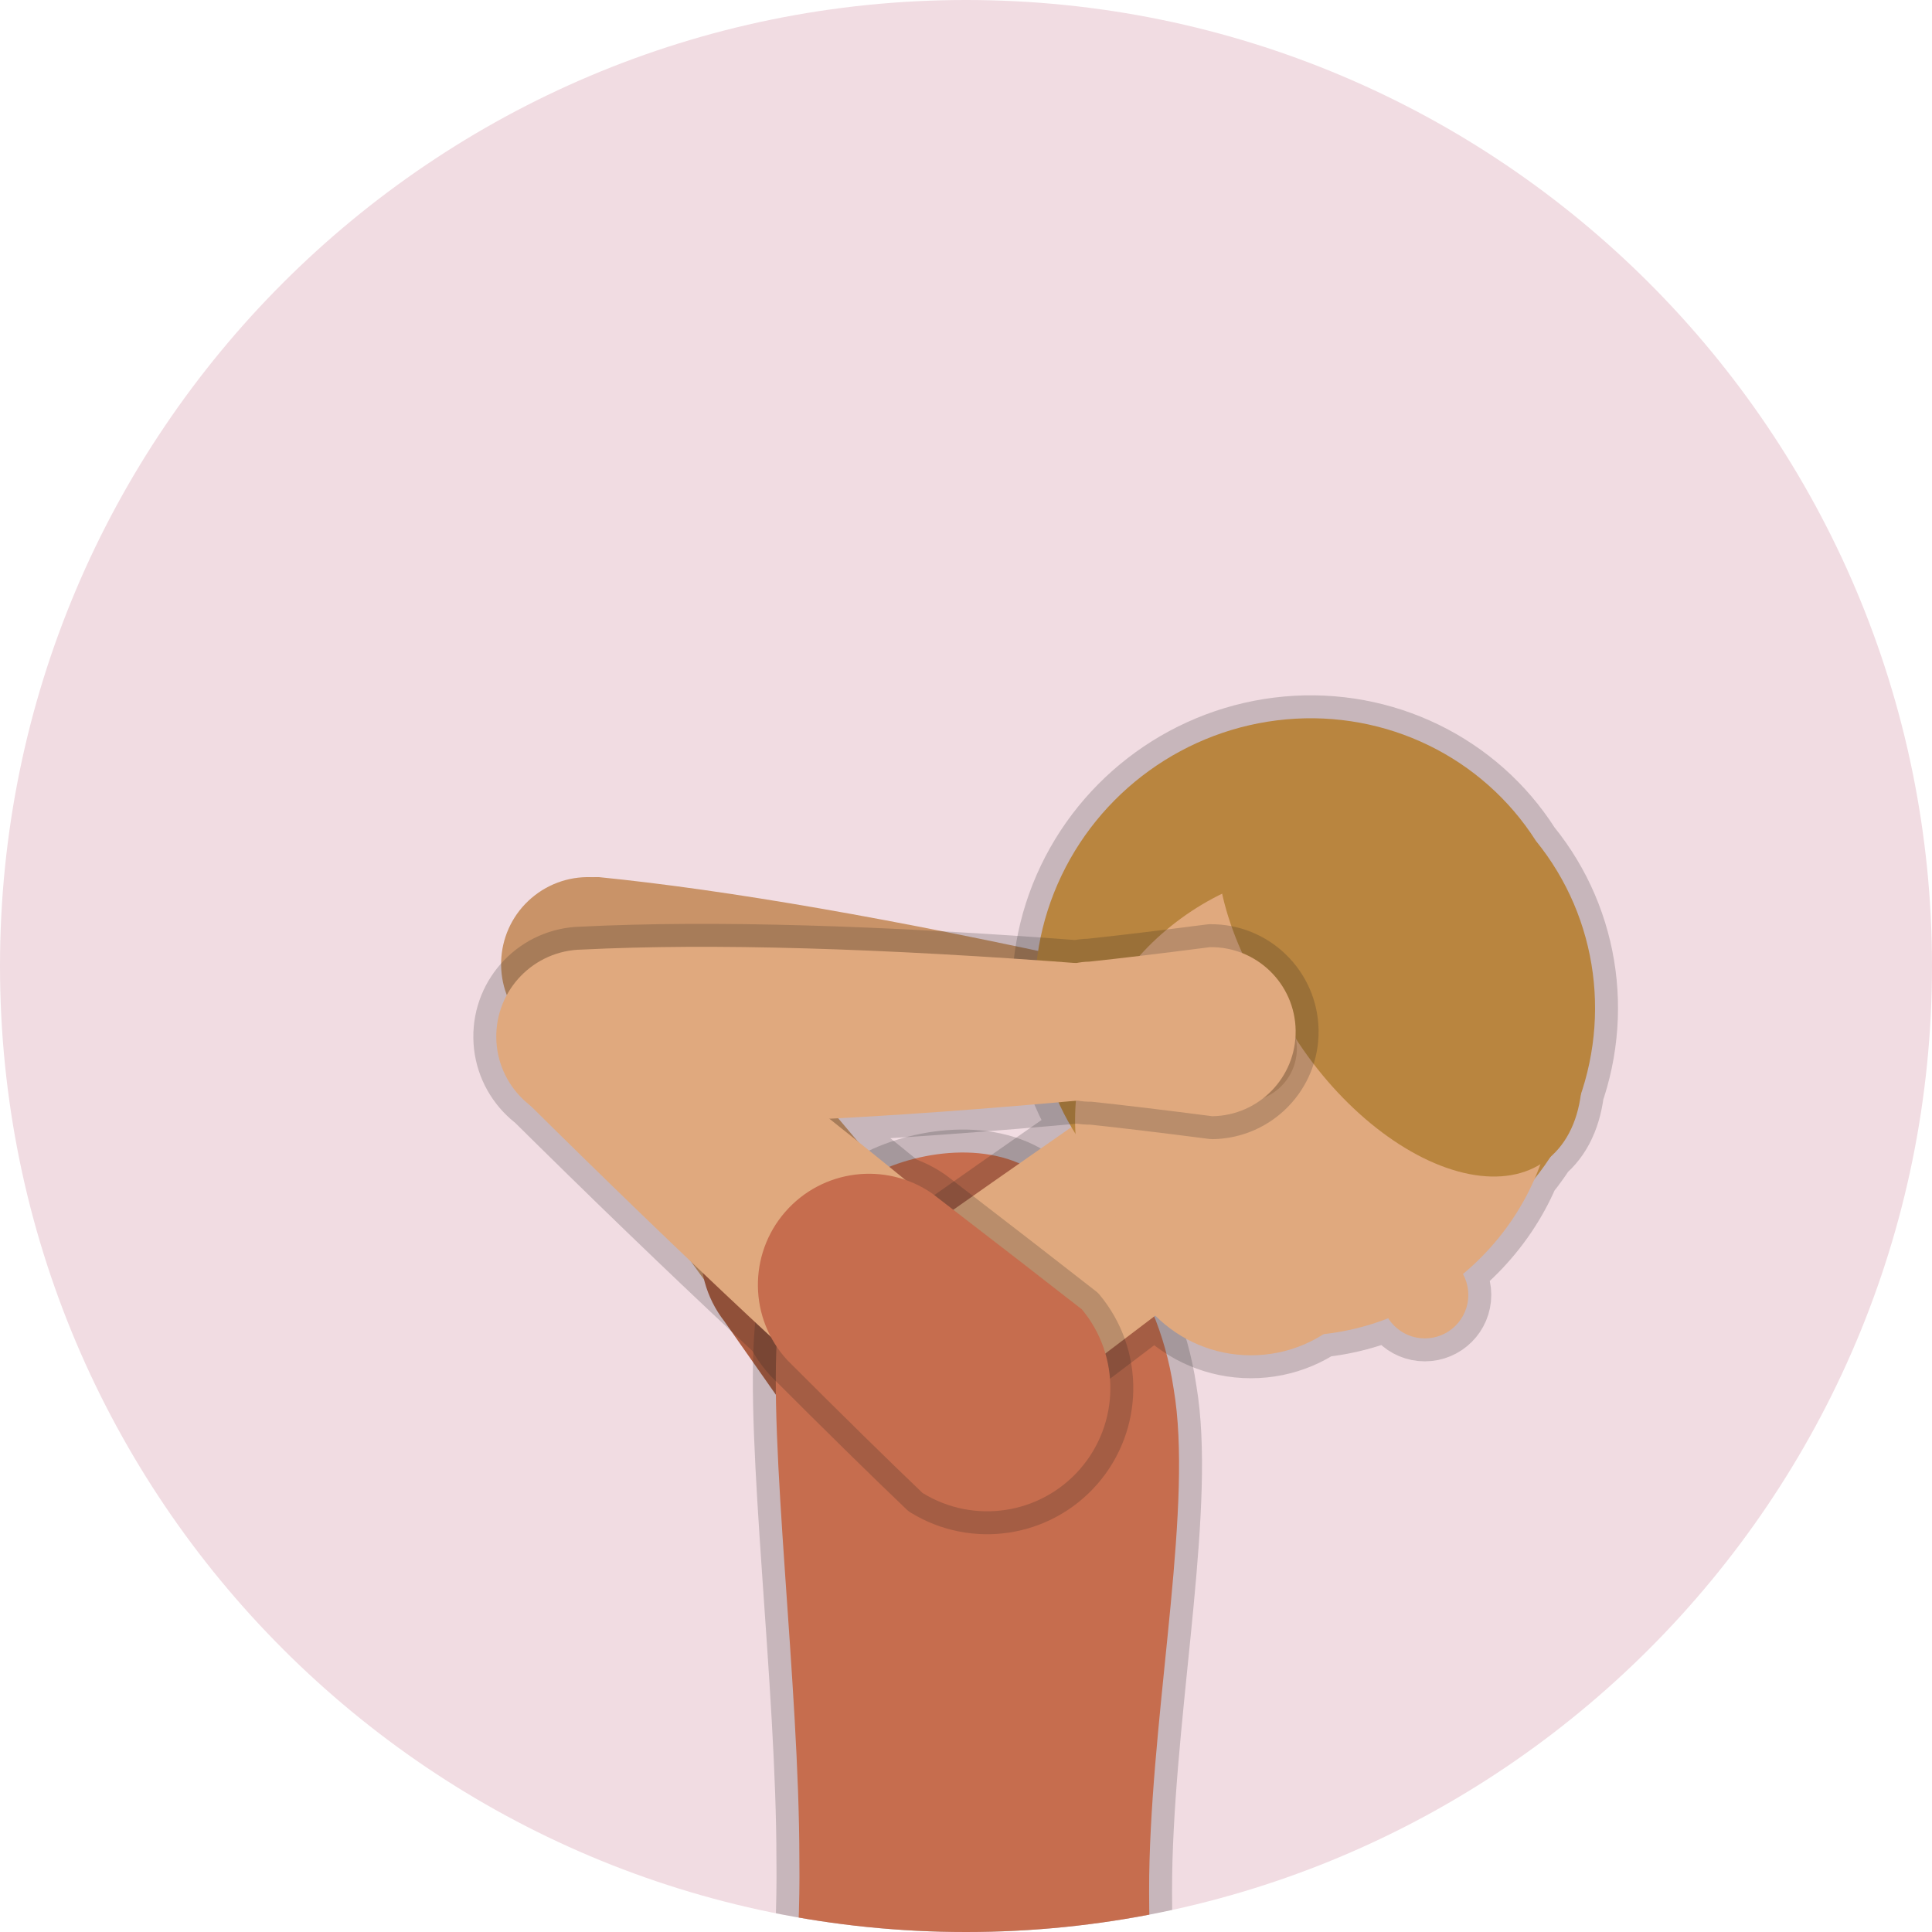
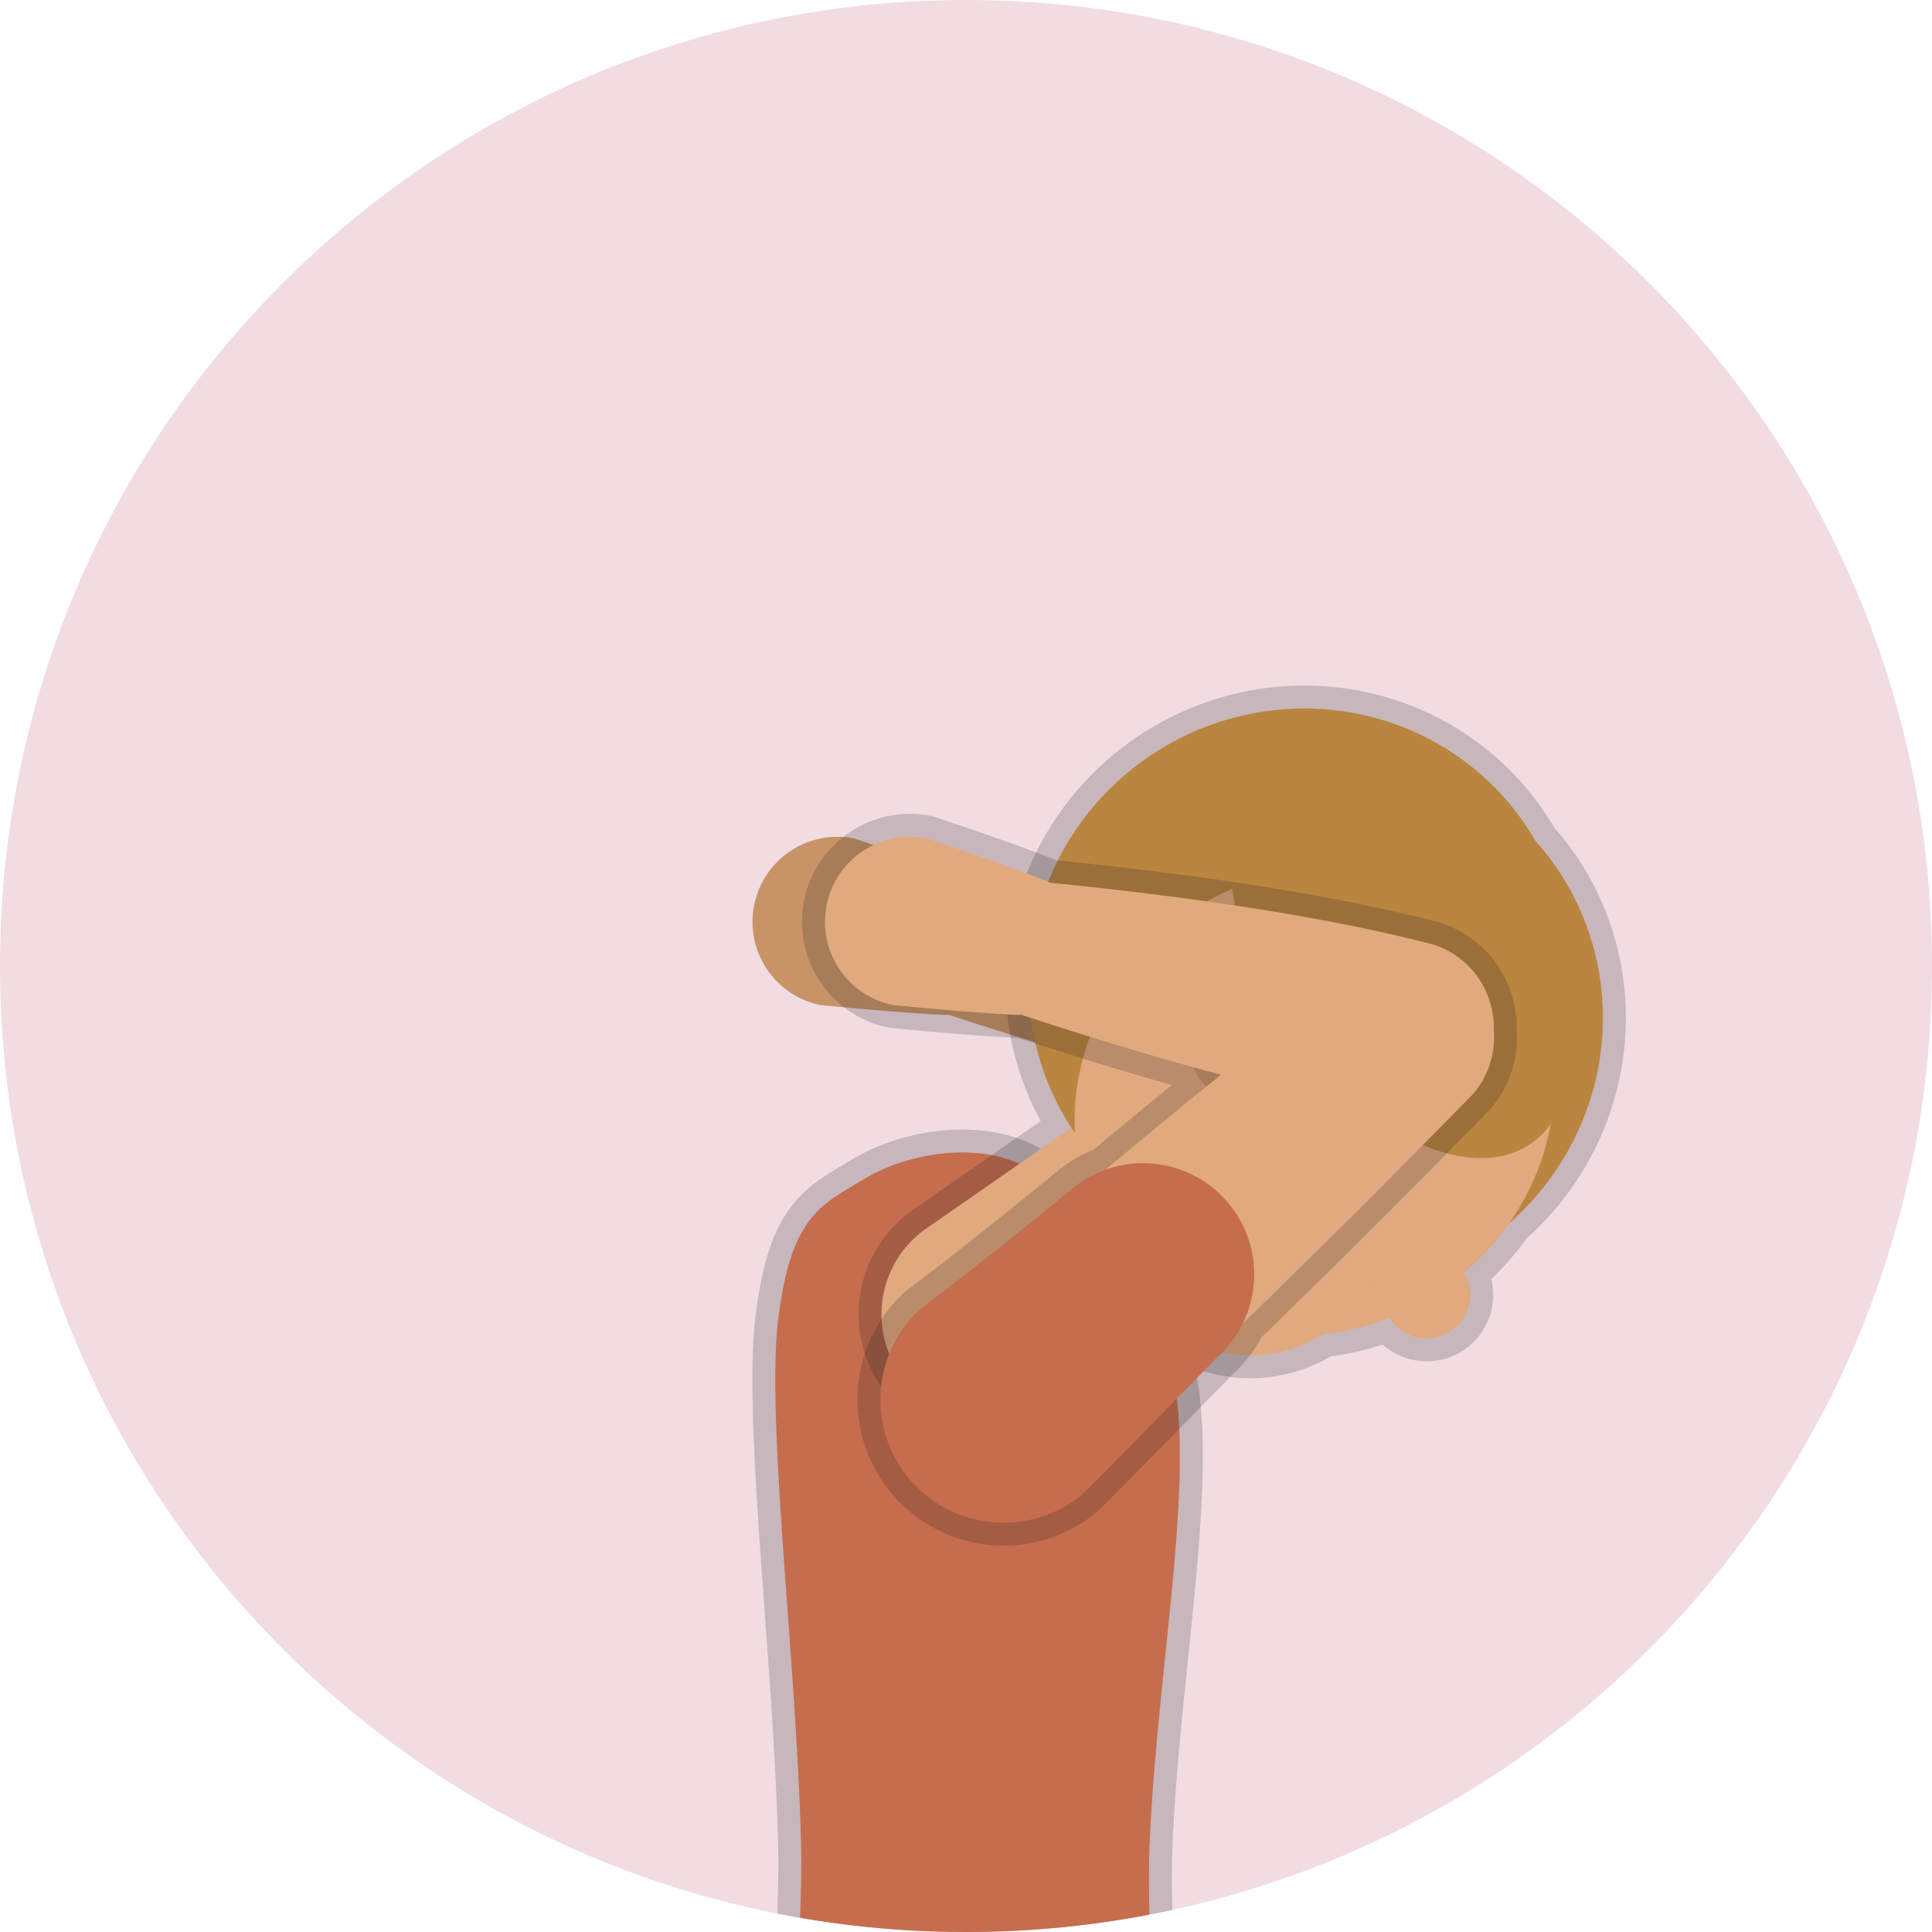
<svg xmlns="http://www.w3.org/2000/svg" viewBox="0 0 200 200" width="400" height="400" role="img" aria-label="Upper body in profile with hands clasped behind the head and the chin lowered to the chest.">
  <circle cx="100" cy="100" r="100" fill="#F1DCE2" />
  <clipPath id="c1mg2b6w">
    <circle cx="100" cy="100" r="100" />
  </clipPath>
  <g clip-path="url(#c1mg2b6w)">
-     <g transform="translate(106.0 413.8) scale(2.500)">
-       <ellipse cx="0" cy="1.5" rx="22.25" ry="3" fill="#20211F" opacity="0.08" />
+     <g transform="translate(119.2 413.8) scale(2.500)">
+       <ellipse cx="0" cy="1.5" rx="16.989" ry="3" fill="#20211F" opacity="0.08" />
      <g>
-         <path d="M-0.4 -110.2Q-5.7 -117.2 -15.2 -127.8A3.6 3.6 0 0 0 -20.9 -123.4Q-12.8 -111.6 -7.4 -104.8A4.4 4.4 0 0 0 -0.4 -110.2Z" fill="#C99368" />
-         <path d="M0.1 -110.6Q-1.9 -112.9 -5.1 -116.5A4.6 4.6 0 0 0 -12.4 -110.8Q-9.6 -106.8 -7.9 -104.4A5.1 5.1 0 0 0 0.1 -110.6Z" fill="#AD5C40" />
-         <path d="M-18.5 -122.1Q-10.7 -120.7 2.4 -120.0A2.8 2.8 0 0 0 3.1 -125.6Q-9.6 -128.4 -17.6 -129.2A3.6 3.6 0 0 0 -18.5 -122.1Z" fill="#C99368" />
-         <path d="M2.4 -119.9Q4.2 -119.4 7.2 -118.6A3.5 3.5 0 0 0 8.2 -125.6Q5.1 -125.6 3.1 -125.7A2.9 2.9 0 0 0 2.4 -119.9Z" fill="#C99368" />
+         <path d="M-6.2 -104.2Q0.3 -110.0 10.3 -120.2A3.6 3.6 0 0 0 5.5 -125.5Q-5.7 -116.7 -12.1 -110.8A4.4 4.4 0 0 0 -6.2 -104.2Z" fill="#C99368" />
+         <path d="M-5.8 -103.7Q-3.7 -105.8 -0.3 -109.3A4.6 4.6 0 0 0 -6.4 -116.2Q-10.2 -113.1 -12.6 -111.3A5.1 5.1 0 0 0 -5.8 -103.7Z" fill="#AD5C40" />
+         <path d="M8.7 -126.4Q2.6 -128.0 -7.5 -129.0A2.8 2.8 0 0 0 -8.7 -123.6Q1.0 -120.4 7.2 -119.4A3.6 3.6 0 0 0 8.7 -126.4Z" fill="#C99368" />
+         <path d="M-7.5 -129.1Q-9.3 -129.8 -12.3 -130.8A3.5 3.5 0 0 0 -13.7 -123.9Q-10.6 -123.6 -8.7 -123.5A2.9 2.9 0 0 0 -7.5 -129.1Z" fill="#C99368" />
      </g>
      <g>
-         <path d="M-8.2 -35.5Q-8.7 -24.1 -6.9 -5.5A3.5 3.5 0 0 0 0.1 -5.5Q1.9 -24.1 1.4 -35.5A4.8 4.8 0 0 0 -8.2 -35.5Z" fill="#C99368" />
-         <path d="M-10.5 -66.5Q-10.3 -54.7 -8.4 -35.5A5.0 5.0 0 0 0 1.6 -35.5Q3.5 -54.7 3.6 -66.5A7.0 7.0 0 0 0 -10.5 -66.5Z" fill="#C99368" />
-         <path d="M-11.0 -66.5Q-10.7 -60.4 -10.1 -50.4A6.7 6.7 0 0 0 3.3 -50.4Q3.8 -60.4 4.2 -66.5A7.6 7.6 0 0 0 -11.0 -66.5Z" fill="#2C3B52" />
-         <path d="M-3.4 -1.9A3.6 3.6 0.0 1 0 -3.4 -9.1A3.6 3.6 0.0 1 0 -3.4 -1.9Z" fill="#C99368" />
-         <path d="M-7.6 -7.7C-9.0 -6.7 -9.5 -3.1 -8.0 -2.1C-6.5 -1.1 -1.1 -2.0 1.6 -2.0C4.3 -2.0 6.6 -1.7 8.1 -2.0C9.6 -2.3 10.6 -3.2 10.6 -3.7C10.6 -4.3 9.8 -4.6 8.1 -5.3C6.4 -6.0 3.2 -7.7 0.6 -8.1C-2.0 -8.5 -6.2 -8.7 -7.6 -7.7Z" fill="#C99368" />
+         <path d="M-13.5 -35.5Q-14.0 -24.1 -12.2 -5.5A3.5 3.5 0 0 0 -5.2 -5.5Q-3.4 -24.1 -3.9 -35.5A4.8 4.8 0 0 0 -13.5 -35.5Z" fill="#C99368" />
+         <path d="M-15.7 -66.5Q-15.5 -54.7 -13.7 -35.5A5.0 5.0 0 0 0 -3.7 -35.5Q-1.8 -54.7 -1.6 -66.5A7.0 7.0 0 0 0 -15.7 -66.5Z" fill="#C99368" />
+         <path d="M-16.3 -66.5Q-15.9 -60.4 -15.3 -50.4A6.7 6.7 0 0 0 -2.0 -50.4Q-1.4 -60.4 -1.1 -66.5A7.6 7.6 0 0 0 -16.3 -66.5Z" fill="#2C3B52" />
+         <path d="M-8.7 -1.9A3.6 3.6 0.0 1 0 -8.7 -9.1A3.6 3.6 0.0 1 0 -8.7 -1.9Z" fill="#C99368" />
+         <path d="M-12.9 -7.7C-14.3 -6.7 -14.8 -3.1 -13.3 -2.1C-11.7 -1.1 -6.4 -2.0 -3.7 -2.0C-1.0 -2.0 1.3 -1.7 2.8 -2.0C4.3 -2.3 5.3 -3.2 5.3 -3.7C5.3 -4.3 4.5 -4.6 2.8 -5.3C1.2 -6.0 -2.1 -7.7 -4.7 -8.1C-7.3 -8.5 -11.4 -8.7 -12.9 -7.7Z" fill="#C99368" />
      </g>
      <g>
-         <path d="M-9.8 -66.5C-11.0 -71.3 -9.2 -81.2 -9.3 -88.5C-9.3 -95.8 -10.6 -105.8 -10.2 -110.5C-9.8 -115.2 -8.4 -115.6 -6.6 -116.7C-4.8 -117.8 -1.5 -118.4 0.6 -116.9C2.7 -115.5 5.5 -112.7 6.2 -108.0C7.0 -103.3 5.4 -95.4 5.2 -88.5C5.0 -81.6 6.6 -71.3 5.3 -66.5C4.0 -61.8 0.1 -60.0 -2.4 -60.0C-4.9 -60.0 -8.7 -61.8 -9.8 -66.5ZM-10.0 -66.5C-10.6 -69.3 -12.2 -74.2 -9.6 -75.7C-7.1 -77.3 2.9 -77.3 5.5 -75.7C8.0 -74.2 6.3 -69.3 5.6 -66.5C4.8 -63.7 3.0 -60.0 1.1 -58.7C-0.8 -57.4 -4.1 -57.4 -5.9 -58.7C-7.8 -60.0 -9.4 -63.7 -10.0 -66.5Z" fill="#1E1F1D" stroke="#1E1F1D" stroke-width="1.9" stroke-linejoin="round" opacity="0.2" />
-         <path d="M-9.8 -66.5C-11.0 -71.3 -9.2 -81.2 -9.3 -88.5C-9.3 -95.8 -10.6 -105.8 -10.2 -110.5C-9.8 -115.2 -8.4 -115.6 -6.6 -116.7C-4.8 -117.8 -1.5 -118.4 0.6 -116.9C2.7 -115.5 5.5 -112.7 6.2 -108.0C7.0 -103.3 5.4 -95.4 5.2 -88.5C5.0 -81.6 6.6 -71.3 5.3 -66.5C4.0 -61.8 0.1 -60.0 -2.4 -60.0C-4.9 -60.0 -8.7 -61.8 -9.8 -66.5Z" fill="#C66D4E" />
-         <path d="M-10.0 -66.5C-10.6 -69.3 -12.2 -74.2 -9.6 -75.7C-7.1 -77.3 2.9 -77.3 5.5 -75.7C8.0 -74.2 6.3 -69.3 5.6 -66.5C4.8 -63.7 3.0 -60.0 1.1 -58.7C-0.8 -57.4 -4.1 -57.4 -5.9 -58.7C-7.8 -60.0 -9.4 -63.7 -10.0 -66.5Z" fill="#405674" />
+         <path d="M-15.1 -66.5C-16.2 -71.3 -14.5 -81.2 -14.5 -88.5C-14.6 -95.8 -15.9 -105.8 -15.5 -110.5C-15.0 -115.2 -13.7 -115.6 -11.9 -116.7C-10.1 -117.8 -6.8 -118.4 -4.7 -116.9C-2.5 -115.5 0.2 -112.7 1.0 -108.0C1.7 -103.3 0.1 -95.4 -0.1 -88.5C-0.2 -81.6 1.3 -71.3 0.0 -66.5C-1.2 -61.8 -5.1 -60.0 -7.7 -60.0C-10.2 -60.0 -14.0 -61.8 -15.1 -66.5ZM-15.3 -66.5C-15.9 -69.3 -17.5 -74.2 -14.9 -75.7C-12.3 -77.3 -2.3 -77.3 0.2 -75.7C2.8 -74.2 1.1 -69.3 0.3 -66.5C-0.4 -63.7 -2.3 -60.0 -4.2 -58.7C-6.1 -57.4 -9.3 -57.4 -11.2 -58.7C-13.0 -60.0 -14.7 -63.7 -15.3 -66.5Z" fill="#1E1F1D" stroke="#1E1F1D" stroke-width="1.9" stroke-linejoin="round" opacity="0.2" />
+         <path d="M-15.1 -66.5C-16.2 -71.3 -14.5 -81.2 -14.5 -88.5C-14.6 -95.8 -15.9 -105.8 -15.5 -110.5C-15.0 -115.2 -13.7 -115.6 -11.9 -116.7C-10.1 -117.8 -6.8 -118.4 -4.7 -116.9C-2.5 -115.5 0.2 -112.7 1.0 -108.0C1.7 -103.3 0.1 -95.4 -0.1 -88.5C-0.2 -81.6 1.3 -71.3 0.0 -66.5C-1.2 -61.8 -5.1 -60.0 -7.7 -60.0C-10.2 -60.0 -14.0 -61.8 -15.1 -66.5Z" fill="#C66D4E" />
+         <path d="M-15.3 -66.5C-15.9 -69.3 -17.5 -74.2 -14.9 -75.7C-12.3 -77.3 -2.3 -77.3 0.2 -75.7C2.8 -74.2 1.1 -69.3 0.3 -66.5C-0.4 -63.7 -2.3 -60.0 -4.2 -58.7C-6.1 -57.4 -9.3 -57.4 -11.2 -58.7C-13.0 -60.0 -14.7 -63.7 -15.3 -66.5Z" fill="#405674" />
      </g>
      <g>
-         <path d="M0.9 -107.6Q5.9 -111.4 14.1 -117.6A4.0 4.0 0 0 0 9.4 -124.0Q1.0 -118.2 -4.1 -114.6A4.3 4.3 0 0 0 0.9 -107.6ZM2.9 -117.5A11.1 11.3 54.0 1 0 21.2 -130.7A11.1 11.3 54.0 1 0 2.9 -117.5ZM3.8 -113.9A9.4 10.2 54.0 1 0 20.3 -125.9A9.4 10.2 54.0 1 0 3.8 -113.9ZM9.4 -109.4A5.6 5.6 0.0 1 0 9.4 -120.6A5.6 5.6 0.0 1 0 9.4 -109.4ZM16.6 -110.1A1.8 1.8 0.0 1 0 16.6 -113.7A1.8 1.8 0.0 1 0 16.6 -110.1ZM11.2 -122.6A9.3 5.4 54.0 1 0 19.9 -128.9A9.3 5.4 54.0 1 0 11.2 -122.6ZM9.1 -119.9A2.2 2.2 0.0 1 0 9.1 -124.3A2.2 2.2 0.0 1 0 9.1 -119.9Z" fill="#1E1F1D" stroke="#1E1F1D" stroke-width="1.9" stroke-linejoin="round" opacity="0.2" />
-         <path d="M0.9 -107.6Q5.9 -111.4 14.1 -117.6A4.0 4.0 0 0 0 9.4 -124.0Q1.0 -118.2 -4.1 -114.6A4.3 4.3 0 0 0 0.9 -107.6Z" fill="#E0A97E" />
-         <path d="M2.9 -117.5A11.1 11.3 54.0 1 0 21.2 -130.7A11.1 11.3 54.0 1 0 2.9 -117.5Z" fill="#B9853F" />
-         <path d="M3.8 -113.9A9.4 10.2 54.0 1 0 20.3 -125.9A9.4 10.2 54.0 1 0 3.8 -113.9Z" fill="#E0A97E" />
-         <path d="M9.4 -109.4A5.6 5.6 0.0 1 0 9.4 -120.6A5.6 5.6 0.0 1 0 9.4 -109.4Z" fill="#E0A97E" />
-         <path d="M16.6 -110.1A1.8 1.8 0.0 1 0 16.6 -113.7A1.8 1.8 0.0 1 0 16.6 -110.1Z" fill="#E0A97E" />
-         <path d="M11.2 -122.6A9.3 5.4 54.0 1 0 19.9 -128.9A9.3 5.4 54.0 1 0 11.2 -122.6Z" fill="#B9853F" />
-         <path d="M9.1 -119.9A2.2 2.2 0.0 1 0 9.1 -124.3A2.2 2.2 0.0 1 0 9.1 -119.9Z" fill="#C99368" />
+         <path d="M-4.3 -107.6Q0.7 -111.4 8.8 -117.6A4.0 4.0 0 0 0 4.1 -124.0Q-4.2 -118.2 -9.4 -114.6A4.3 4.3 0 0 0 -4.3 -107.6ZM-2.3 -117.5A11.1 11.3 54.0 1 0 15.9 -130.7A11.1 11.3 54.0 1 0 -2.3 -117.5ZM-1.5 -113.9A9.4 10.2 54.0 1 0 15.0 -125.9A9.4 10.2 54.0 1 0 -1.5 -113.9ZM4.1 -109.4A5.6 5.6 0.0 1 0 4.1 -120.6A5.6 5.6 0.0 1 0 4.1 -109.4ZM11.4 -110.1A1.8 1.8 0.0 1 0 11.4 -113.7A1.8 1.8 0.0 1 0 11.4 -110.1ZM5.9 -122.6A9.3 5.4 54.0 1 0 14.7 -128.9A9.3 5.4 54.0 1 0 5.9 -122.6ZM3.8 -119.9A2.2 2.2 0.0 1 0 3.8 -124.3A2.2 2.2 0.0 1 0 3.8 -119.9Z" fill="#1E1F1D" stroke="#1E1F1D" stroke-width="1.9" stroke-linejoin="round" opacity="0.2" />
+         <path d="M-4.3 -107.6Q0.7 -111.4 8.8 -117.6A4.0 4.0 0 0 0 4.1 -124.0Q-4.2 -118.2 -9.4 -114.6A4.3 4.3 0 0 0 -4.3 -107.6Z" fill="#E0A97E" />
+         <path d="M-2.3 -117.5A11.1 11.3 54.0 1 0 15.9 -130.7A11.1 11.3 54.0 1 0 -2.3 -117.5Z" fill="#B9853F" />
+         <path d="M-1.5 -113.9A9.4 10.2 54.0 1 0 15.0 -125.9A9.4 10.2 54.0 1 0 -1.5 -113.9Z" fill="#E0A97E" />
+         <path d="M4.1 -109.4A5.6 5.6 0.0 1 0 4.1 -120.6A5.6 5.6 0.0 1 0 4.1 -109.4Z" fill="#E0A97E" />
+         <path d="M11.4 -110.1A1.8 1.8 0.0 1 0 11.4 -113.7A1.8 1.8 0.0 1 0 11.4 -110.1Z" fill="#E0A97E" />
+         <path d="M5.9 -122.6A9.3 5.4 54.0 1 0 14.7 -128.9A9.3 5.4 54.0 1 0 5.9 -122.6Z" fill="#B9853F" />
+         <path d="M3.8 -119.9A2.2 2.2 0.0 1 0 3.8 -124.3A2.2 2.2 0.0 1 0 3.8 -119.9Z" fill="#C99368" />
      </g>
      <g>
-         <path d="M-6.2 -35.5Q-6.7 -24.1 -4.9 -5.5A3.5 3.5 0 0 0 2.1 -5.5Q3.9 -24.1 3.4 -35.5A4.8 4.8 0 0 0 -6.2 -35.5ZM-8.5 -66.5Q-8.3 -54.7 -6.4 -35.5A5.0 5.0 0 0 0 3.6 -35.5Q5.5 -54.7 5.6 -66.5A7.0 7.0 0 0 0 -8.5 -66.5ZM-9.0 -66.5Q-8.7 -60.4 -8.1 -50.4A6.7 6.7 0 0 0 5.3 -50.4Q5.8 -60.4 6.2 -66.5A7.6 7.6 0 0 0 -9.0 -66.5ZM-1.4 -1.9A3.6 3.6 0.0 1 0 -1.4 -9.1A3.6 3.6 0.0 1 0 -1.4 -1.9ZM-5.6 -7.7C-7.0 -6.7 -7.5 -3.1 -6.0 -2.1C-4.5 -1.1 0.9 -2.0 3.6 -2.0C6.3 -2.0 8.6 -1.7 10.1 -2.0C11.6 -2.3 12.6 -3.2 12.6 -3.7C12.6 -4.3 11.8 -4.6 10.1 -5.3C8.4 -6.0 5.2 -7.7 2.6 -8.1C-0.0 -8.5 -4.2 -8.7 -5.6 -7.7Z" fill="#1E1F1D" stroke="#1E1F1D" stroke-width="1.9" stroke-linejoin="round" opacity="0.2" />
-         <path d="M-6.2 -35.5Q-6.7 -24.1 -4.9 -5.5A3.5 3.5 0 0 0 2.1 -5.5Q3.9 -24.1 3.4 -35.5A4.8 4.8 0 0 0 -6.2 -35.5Z" fill="#E0A97E" />
-         <path d="M-8.5 -66.5Q-8.3 -54.7 -6.4 -35.5A5.0 5.0 0 0 0 3.6 -35.5Q5.5 -54.7 5.6 -66.5A7.0 7.0 0 0 0 -8.5 -66.5Z" fill="#E0A97E" />
-         <path d="M-9.0 -66.5Q-8.7 -60.4 -8.1 -50.4A6.7 6.7 0 0 0 5.3 -50.4Q5.8 -60.4 6.2 -66.5A7.6 7.6 0 0 0 -9.0 -66.5Z" fill="#405674" />
-         <path d="M-1.4 -1.9A3.6 3.6 0.0 1 0 -1.4 -9.1A3.6 3.6 0.0 1 0 -1.4 -1.9Z" fill="#E0A97E" />
-         <path d="M-5.6 -7.7C-7.0 -6.7 -7.5 -3.1 -6.0 -2.1C-4.5 -1.1 0.9 -2.0 3.6 -2.0C6.3 -2.0 8.6 -1.7 10.1 -2.0C11.6 -2.3 12.6 -3.2 12.6 -3.7C12.6 -4.3 11.8 -4.6 10.1 -5.3C8.4 -6.0 5.2 -7.7 2.6 -8.1C-0.0 -8.5 -4.2 -8.7 -5.6 -7.7Z" fill="#E0A97E" />
+         <path d="M-11.5 -35.5Q-12.0 -24.1 -10.2 -5.5A3.5 3.5 0 0 0 -3.2 -5.5Q-1.4 -24.1 -1.9 -35.5A4.8 4.8 0 0 0 -11.5 -35.5ZM-13.7 -66.5Q-13.5 -54.7 -11.7 -35.5A5.0 5.0 0 0 0 -1.7 -35.5Q0.2 -54.7 0.4 -66.5A7.0 7.0 0 0 0 -13.7 -66.5ZM-14.3 -66.5Q-13.9 -60.4 -13.3 -50.4A6.7 6.7 0 0 0 0.0 -50.4Q0.6 -60.4 0.9 -66.5A7.6 7.6 0 0 0 -14.3 -66.5ZM-6.7 -1.9A3.6 3.6 0.0 1 0 -6.7 -9.1A3.6 3.6 0.0 1 0 -6.7 -1.9ZM-10.9 -7.7C-12.3 -6.7 -12.8 -3.1 -11.3 -2.1C-9.7 -1.1 -4.4 -2.0 -1.7 -2.0C1.0 -2.0 3.3 -1.7 4.8 -2.0C6.3 -2.3 7.3 -3.2 7.3 -3.7C7.3 -4.3 6.5 -4.6 4.8 -5.3C3.2 -6.0 -0.1 -7.7 -2.7 -8.1C-5.3 -8.5 -9.4 -8.7 -10.9 -7.7Z" fill="#1E1F1D" stroke="#1E1F1D" stroke-width="1.9" stroke-linejoin="round" opacity="0.2" />
+         <path d="M-11.5 -35.5Q-12.0 -24.1 -10.2 -5.5A3.5 3.5 0 0 0 -3.2 -5.5Q-1.4 -24.1 -1.9 -35.5A4.8 4.8 0 0 0 -11.5 -35.5Z" fill="#E0A97E" />
+         <path d="M-13.7 -66.5Q-13.5 -54.7 -11.7 -35.5A5.0 5.0 0 0 0 -1.7 -35.5Q0.2 -54.7 0.4 -66.5A7.0 7.0 0 0 0 -13.7 -66.5Z" fill="#E0A97E" />
+         <path d="M-14.3 -66.5Q-13.9 -60.4 -13.3 -50.4A6.7 6.7 0 0 0 0.0 -50.4Q0.6 -60.4 0.9 -66.5A7.6 7.6 0 0 0 -14.3 -66.5Z" fill="#405674" />
+         <path d="M-6.7 -1.9A3.6 3.6 0.0 1 0 -6.7 -9.1A3.6 3.6 0.0 1 0 -6.7 -1.9Z" fill="#E0A97E" />
+         <path d="M-10.9 -7.7C-12.3 -6.7 -12.8 -3.1 -11.3 -2.1C-9.7 -1.1 -4.4 -2.0 -1.7 -2.0C1.0 -2.0 3.3 -1.7 4.8 -2.0C6.3 -2.3 7.3 -3.2 7.3 -3.7C7.3 -4.3 6.5 -4.6 4.8 -5.3C3.2 -6.0 -0.1 -7.7 -2.7 -8.1C-5.3 -8.5 -9.4 -8.7 -10.9 -7.7Z" fill="#E0A97E" />
      </g>
      <g>
-         <path d="M2.0 -110.8Q-4.5 -116.6 -15.9 -125.3A3.6 3.6 0 0 0 -20.6 -119.9Q-10.5 -109.9 -3.8 -104.2A4.4 4.4 0 0 0 2.0 -110.8ZM2.4 -111.3Q0.1 -113.1 -3.8 -116.1A4.6 4.6 0 0 0 -9.8 -109.2Q-6.4 -105.8 -4.2 -103.7A5.1 5.1 0 0 0 2.4 -111.3ZM-18.2 -119.0Q-10.2 -118.8 2.8 -120.0A2.8 2.8 0 0 0 2.7 -125.6Q-10.3 -126.6 -18.3 -126.2A3.6 3.6 0 0 0 -18.2 -119.0ZM2.8 -119.9Q4.7 -119.7 7.8 -119.3A3.5 3.5 0 0 0 7.7 -126.3Q4.6 -125.9 2.7 -125.7A2.9 2.9 0 0 0 2.8 -119.9Z" fill="#1E1F1D" stroke="#1E1F1D" stroke-width="1.9" stroke-linejoin="round" opacity="0.2" />
-         <path d="M2.0 -110.8Q-4.5 -116.6 -15.9 -125.3A3.6 3.6 0 0 0 -20.6 -119.9Q-10.5 -109.9 -3.8 -104.2A4.4 4.4 0 0 0 2.0 -110.8Z" fill="#E0A97E" />
-         <path d="M2.4 -111.3Q0.1 -113.1 -3.8 -116.1A4.6 4.6 0 0 0 -9.8 -109.2Q-6.4 -105.8 -4.2 -103.7A5.1 5.1 0 0 0 2.4 -111.3Z" fill="#C66D4E" />
-         <path d="M-18.2 -119.0Q-10.2 -118.8 2.8 -120.0A2.8 2.8 0 0 0 2.7 -125.6Q-10.3 -126.6 -18.3 -126.2A3.6 3.6 0 0 0 -18.2 -119.0Z" fill="#E0A97E" />
-         <path d="M2.8 -119.9Q4.7 -119.7 7.8 -119.3A3.5 3.5 0 0 0 7.7 -126.3Q4.6 -125.9 2.7 -125.7A2.9 2.9 0 0 0 2.8 -119.9Z" fill="#E0A97E" />
+         <path d="M-3.2 -104.2Q3.3 -110.0 13.3 -120.2A3.6 3.6 0 0 0 8.5 -125.5Q-2.7 -116.7 -9.1 -110.8A4.4 4.4 0 0 0 -3.2 -104.2ZM-2.8 -103.7Q-0.7 -105.8 2.7 -109.3A4.6 4.6 0 0 0 -3.4 -116.2Q-7.2 -113.1 -9.6 -111.3A5.1 5.1 0 0 0 -2.8 -103.7ZM11.7 -126.4Q5.6 -128.0 -4.5 -129.0A2.8 2.8 0 0 0 -5.7 -123.6Q4.0 -120.4 10.2 -119.4A3.6 3.6 0 0 0 11.7 -126.4ZM-4.5 -129.1Q-6.3 -129.8 -9.3 -130.8A3.5 3.5 0 0 0 -10.7 -123.9Q-7.6 -123.6 -5.7 -123.5A2.9 2.9 0 0 0 -4.5 -129.1Z" fill="#1E1F1D" stroke="#1E1F1D" stroke-width="1.9" stroke-linejoin="round" opacity="0.2" />
+         <path d="M-3.2 -104.2Q3.3 -110.0 13.3 -120.2A3.6 3.6 0 0 0 8.5 -125.5Q-2.7 -116.7 -9.1 -110.8A4.4 4.4 0 0 0 -3.2 -104.2Z" fill="#E0A97E" />
+         <path d="M-2.8 -103.7Q-0.7 -105.8 2.7 -109.3A4.6 4.6 0 0 0 -3.4 -116.2Q-7.2 -113.1 -9.6 -111.3A5.1 5.1 0 0 0 -2.8 -103.7Z" fill="#C66D4E" />
+         <path d="M11.7 -126.4Q5.6 -128.0 -4.5 -129.0A2.8 2.8 0 0 0 -5.7 -123.6Q4.0 -120.4 10.2 -119.4A3.6 3.6 0 0 0 11.7 -126.4Z" fill="#E0A97E" />
+         <path d="M-4.5 -129.1Q-6.3 -129.8 -9.3 -130.8A3.5 3.5 0 0 0 -10.7 -123.9Q-7.6 -123.6 -5.7 -123.5A2.9 2.9 0 0 0 -4.5 -129.1Z" fill="#E0A97E" />
      </g>
    </g>
  </g>
</svg>
